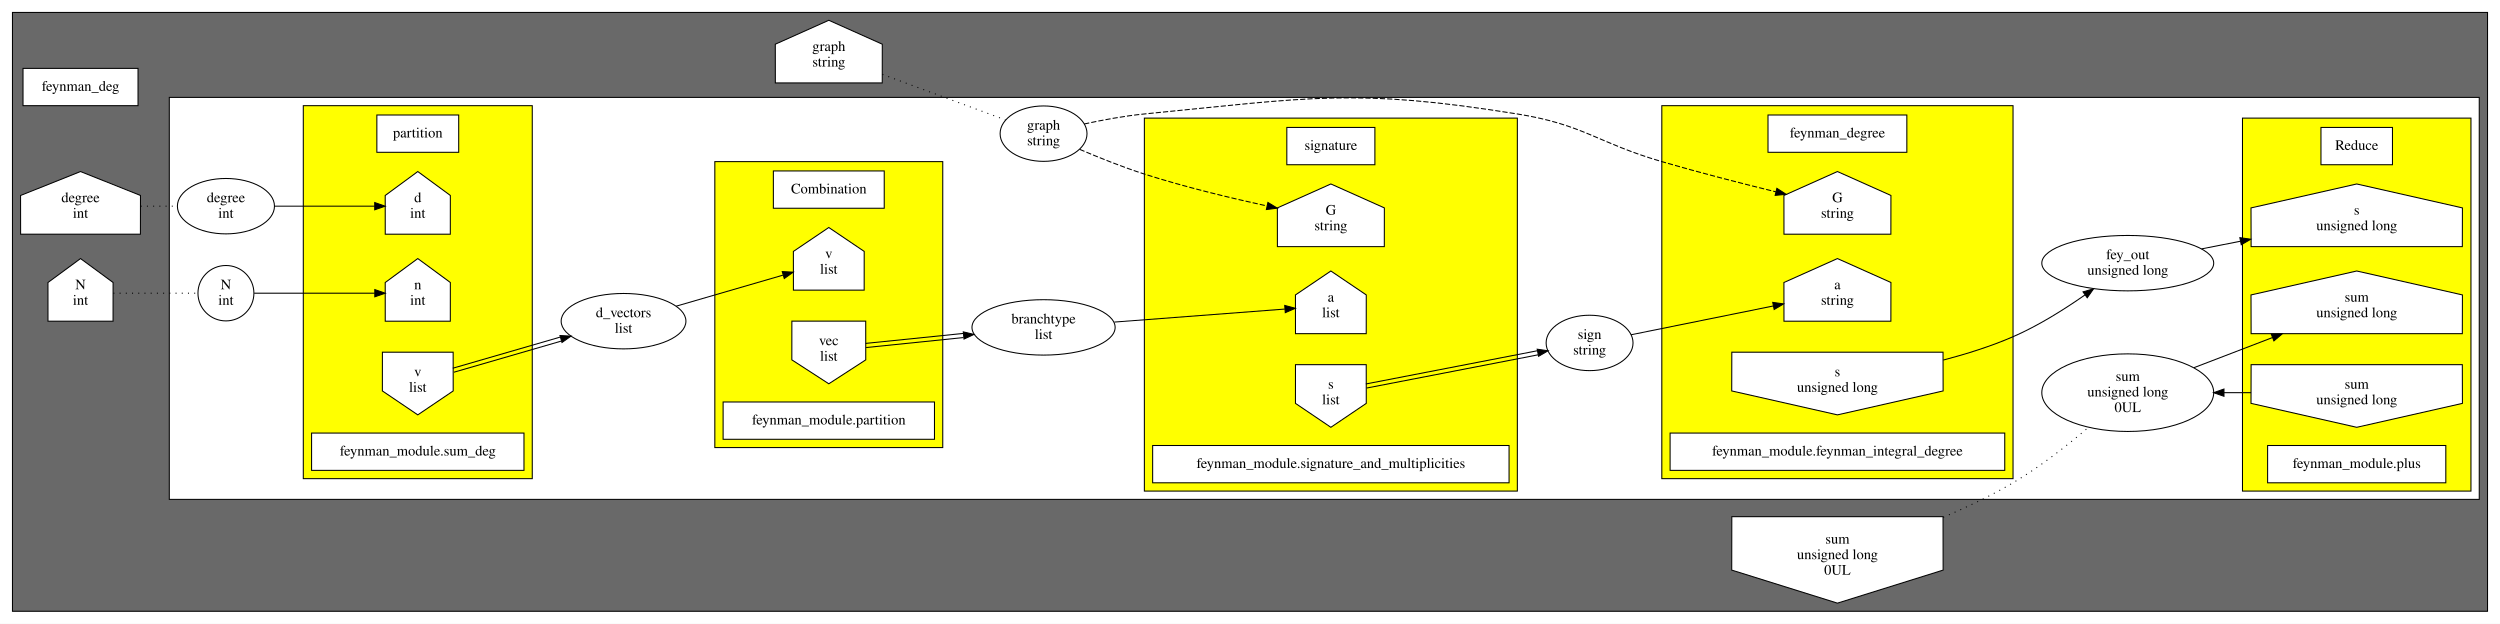
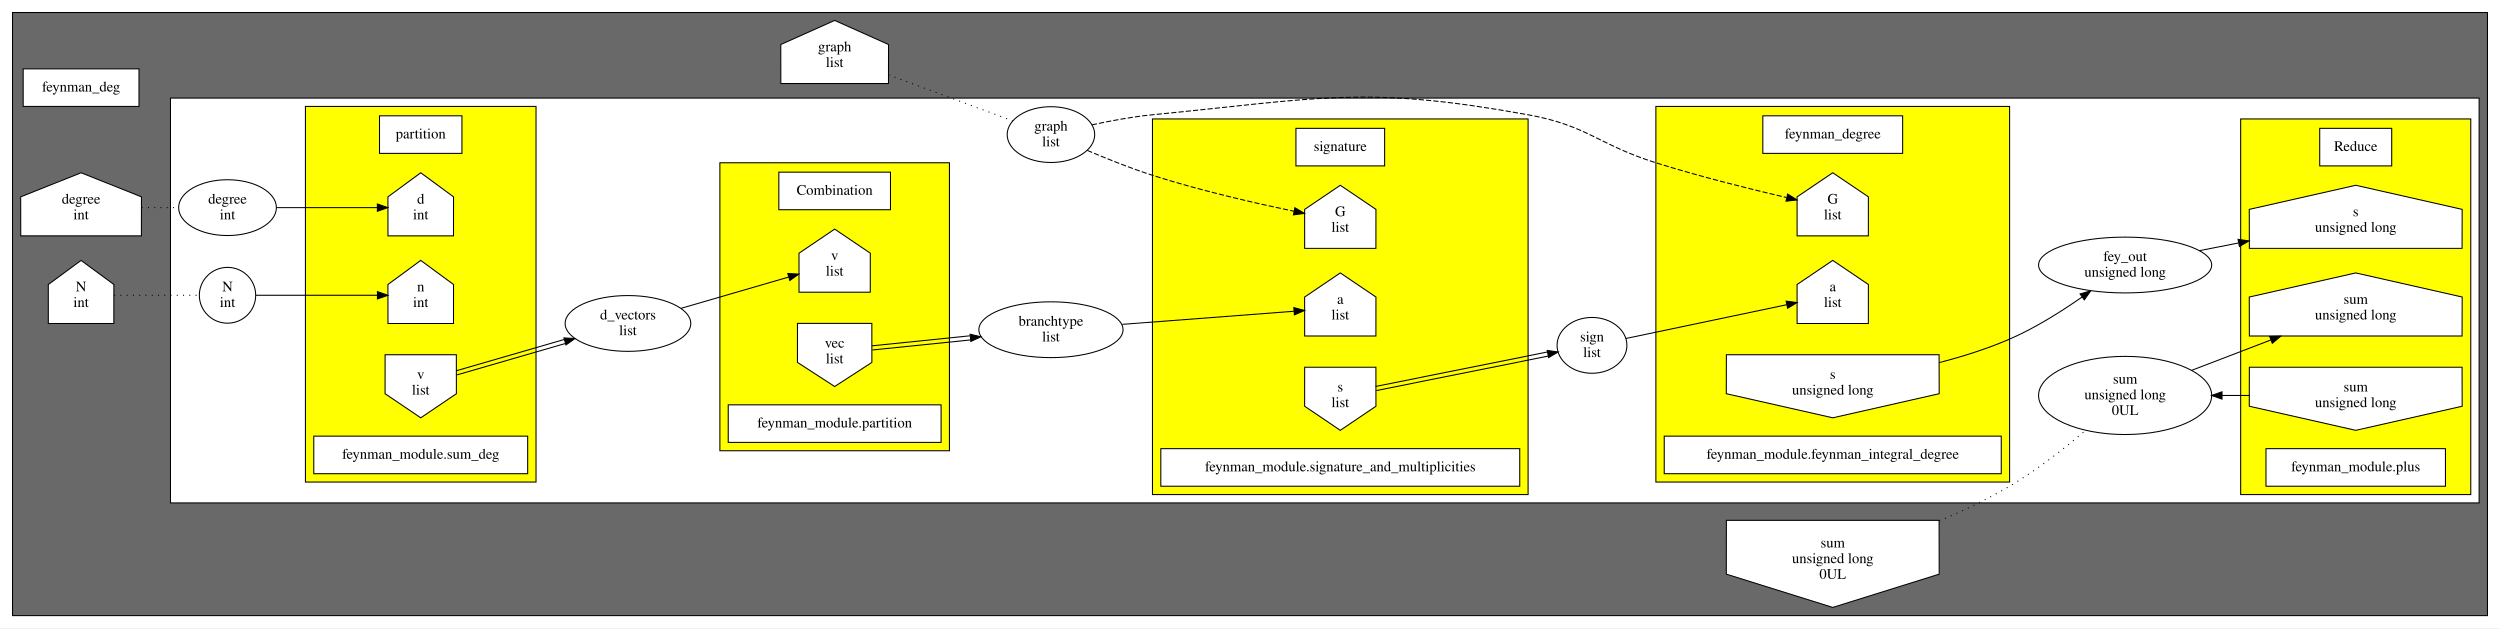
- <svg xmlns="http://www.w3.org/2000/svg" width="2413pt" height="602pt" viewBox="0.00 0.00 2412.94 602.00">
+ <svg xmlns="http://www.w3.org/2000/svg" width="2396pt" height="602pt" viewBox="0.00 0.00 2395.97 602.00">
  <g id="graph0" class="graph" transform="scale(1 1) rotate(0) translate(4 598)">
-     <polygon fill="white" stroke="transparent" points="-4,4 -4,-598 2408.94,-598 2408.94,4 -4,4" />
+     <polygon fill="white" stroke="transparent" points="-4,4 -4,-598 2391.97,-598 2391.97,4 -4,4" />
    <g id="clust1" class="cluster">
-       <polygon fill="dimgray" stroke="black" points="8,-8 8,-586 2396.94,-586 2396.94,-8 8,-8" />
+       <polygon fill="dimgray" stroke="black" points="8,-8 8,-586 2379.97,-586 2379.97,-8 8,-8" />
    </g>
    <g id="clust2" class="cluster">
-       <polygon fill="white" stroke="black" points="159.37,-116 159.37,-504 2388.94,-504 2388.94,-116 159.37,-116" />
+       <polygon fill="white" stroke="black" points="159.37,-116 159.37,-504 2371.97,-504 2371.97,-116 159.37,-116" />
    </g>
    <g id="clust3" class="cluster">
-       <polygon fill="yellow" stroke="black" points="2160.41,-124 2160.41,-484 2380.94,-484 2380.94,-124 2160.41,-124" />
+       <polygon fill="yellow" stroke="black" points="2143.44,-124 2143.44,-484 2363.97,-484 2363.97,-124 2143.44,-124" />
    </g>
    <g id="clust4" class="cluster">
-       <polygon fill="yellow" stroke="black" points="1599.95,-136 1599.95,-496 1938.95,-496 1938.95,-136 1599.95,-136" />
+       <polygon fill="yellow" stroke="black" points="1582.98,-136 1582.98,-496 1921.98,-496 1921.98,-136 1582.98,-136" />
    </g>
    <g id="clust5" class="cluster">
      <polygon fill="yellow" stroke="black" points="1100.51,-124 1100.51,-484 1460.51,-484 1460.51,-124 1100.51,-124" />
    </g>
    <g id="clust6" class="cluster">
      <polygon fill="yellow" stroke="black" points="685.92,-166 685.92,-442 905.92,-442 905.92,-166 685.92,-166" />
    </g>
    <g id="clust7" class="cluster">
      <polygon fill="yellow" stroke="black" points="288.71,-136 288.71,-496 509.71,-496 509.71,-136 288.71,-136" />
    </g>
    <g id="node1" class="node">
      <polygon fill="white" stroke="black" points="18.19,-496 18.19,-532 129.19,-532 129.19,-496 18.19,-496" />
      <text text-anchor="middle" x="73.69" y="-510.3" font-family="Times,serif" font-size="14.00">feynman_deg</text>
    </g>
    <g id="node2" class="node">
      <polygon fill="white" stroke="black" points="131.56,-409.33 73.69,-432.43 15.81,-409.33 15.87,-371.96 131.5,-371.96 131.56,-409.33" />
      <text text-anchor="middle" x="73.69" y="-402.8" font-family="Times,serif" font-size="14.00">degree</text>
      <text text-anchor="middle" x="73.69" y="-387.8" font-family="Times,serif" font-size="14.00">int</text>
    </g>
    <g id="node6" class="node">
      <ellipse fill="white" stroke="black" cx="214.04" cy="-399" rx="46.84" ry="26.74" />
      <text text-anchor="middle" x="214.04" y="-402.8" font-family="Times,serif" font-size="14.00">degree</text>
      <text text-anchor="middle" x="214.04" y="-387.8" font-family="Times,serif" font-size="14.00">int</text>
    </g>
    <g id="edge15" class="edge">
      <path fill="none" stroke="black" stroke-dasharray="1,5" d="M131.76,-399C143.52,-399 155.76,-399 167.07,-399" />
    </g>
    <g id="node3" class="node">
      <polygon fill="white" stroke="black" points="105.12,-325.33 73.69,-348.43 42.26,-325.33 42.29,-287.96 105.09,-287.96 105.12,-325.33" />
      <text text-anchor="middle" x="73.69" y="-318.8" font-family="Times,serif" font-size="14.00">N</text>
      <text text-anchor="middle" x="73.69" y="-303.8" font-family="Times,serif" font-size="14.00">int</text>
    </g>
    <g id="node7" class="node">
      <ellipse fill="white" stroke="black" cx="214.04" cy="-315" rx="27" ry="26.74" />
      <text text-anchor="middle" x="214.04" y="-318.8" font-family="Times,serif" font-size="14.00">N</text>
      <text text-anchor="middle" x="214.04" y="-303.8" font-family="Times,serif" font-size="14.00">int</text>
    </g>
    <g id="edge16" class="edge">
      <path fill="none" stroke="black" stroke-dasharray="1,5" d="M105.39,-315C129.75,-315 163.45,-315 186.62,-315" />
    </g>
    <g id="node4" class="node">
      <polygon fill="white" stroke="black" points="847.55,-555.33 795.92,-578.43 744.28,-555.33 744.33,-517.96 847.51,-517.96 847.55,-555.33" />
      <text text-anchor="middle" x="795.92" y="-548.8" font-family="Times,serif" font-size="14.00">graph</text>
-       <text text-anchor="middle" x="795.92" y="-533.8" font-family="Times,serif" font-size="14.00">string</text>
+       <text text-anchor="middle" x="795.92" y="-533.8" font-family="Times,serif" font-size="14.00">list</text>
    </g>
    <g id="node13" class="node">
      <ellipse fill="white" stroke="black" cx="1003.21" cy="-469" rx="41.94" ry="26.74" />
      <text text-anchor="middle" x="1003.21" y="-472.8" font-family="Times,serif" font-size="14.00">graph</text>
-       <text text-anchor="middle" x="1003.21" y="-457.8" font-family="Times,serif" font-size="14.00">string</text>
+       <text text-anchor="middle" x="1003.21" y="-457.8" font-family="Times,serif" font-size="14.00">list</text>
    </g>
    <g id="edge17" class="edge">
      <path fill="none" stroke="black" stroke-dasharray="1,5" d="M847.67,-526.21C884.59,-512.54 933.68,-494.37 966.53,-482.21" />
    </g>
    <g id="node5" class="node">
-       <polygon fill="white" stroke="black" points="1667.43,-47.74 1769.45,-15.85 1871.47,-47.74 1871.38,-99.33 1667.52,-99.33 1667.43,-47.74" />
-       <text text-anchor="middle" x="1769.45" y="-73.3" font-family="Times,serif" font-size="14.00">sum</text>
-       <text text-anchor="middle" x="1769.45" y="-58.3" font-family="Times,serif" font-size="14.00">unsigned long</text>
-       <text text-anchor="middle" x="1769.45" y="-43.3" font-family="Times,serif" font-size="14.00">0UL</text>
+       <polygon fill="white" stroke="black" points="1650.46,-47.74 1752.48,-15.85 1854.5,-47.74 1854.41,-99.33 1650.55,-99.33 1650.46,-47.74" />
+       <text text-anchor="middle" x="1752.48" y="-73.3" font-family="Times,serif" font-size="14.00">sum</text>
+       <text text-anchor="middle" x="1752.48" y="-58.3" font-family="Times,serif" font-size="14.00">unsigned long</text>
+       <text text-anchor="middle" x="1752.48" y="-43.3" font-family="Times,serif" font-size="14.00">0UL</text>
    </g>
    <g id="node9" class="node">
-       <ellipse fill="white" stroke="black" cx="2049.68" cy="-219" rx="82.96" ry="37.45" />
-       <text text-anchor="middle" x="2049.68" y="-230.3" font-family="Times,serif" font-size="14.00">sum</text>
-       <text text-anchor="middle" x="2049.68" y="-215.3" font-family="Times,serif" font-size="14.00">unsigned long</text>
-       <text text-anchor="middle" x="2049.68" y="-200.3" font-family="Times,serif" font-size="14.00">0UL</text>
+       <ellipse fill="white" stroke="black" cx="2032.71" cy="-219" rx="82.96" ry="37.45" />
+       <text text-anchor="middle" x="2032.71" y="-230.3" font-family="Times,serif" font-size="14.00">sum</text>
+       <text text-anchor="middle" x="2032.71" y="-215.3" font-family="Times,serif" font-size="14.00">unsigned long</text>
+       <text text-anchor="middle" x="2032.71" y="-200.3" font-family="Times,serif" font-size="14.00">0UL</text>
    </g>
    <g id="edge18" class="edge">
-       <path fill="none" stroke="black" stroke-dasharray="1,5" d="M1871.56,-98.66C1894.31,-108.36 1917.93,-119.63 1938.95,-132 1964.72,-147.17 1991.06,-167.85 2011.47,-185.24" />
+       <path fill="none" stroke="black" stroke-dasharray="1,5" d="M1854.59,-98.66C1877.34,-108.36 1900.96,-119.63 1921.98,-132 1947.75,-147.17 1974.09,-167.85 1994.5,-185.24" />
    </g>
    <g id="node34" class="node">
      <polygon fill="white" stroke="black" points="430.64,-409.33 399.21,-432.43 367.78,-409.33 367.81,-371.96 430.61,-371.96 430.64,-409.33" />
      <text text-anchor="middle" x="399.21" y="-402.8" font-family="Times,serif" font-size="14.00">d</text>
      <text text-anchor="middle" x="399.21" y="-387.8" font-family="Times,serif" font-size="14.00">int</text>
    </g>
    <g id="edge13" class="edge">
      <path fill="none" stroke="black" d="M260.79,-399C290.52,-399 328.93,-399 357.58,-399" />
      <polygon fill="black" stroke="black" points="357.66,-402.5 367.66,-399 357.66,-395.5 357.66,-402.5" />
    </g>
    <g id="node35" class="node">
      <polygon fill="white" stroke="black" points="430.64,-325.33 399.21,-348.43 367.78,-325.33 367.81,-287.96 430.61,-287.96 430.64,-325.33" />
      <text text-anchor="middle" x="399.21" y="-318.8" font-family="Times,serif" font-size="14.00">n</text>
      <text text-anchor="middle" x="399.21" y="-303.8" font-family="Times,serif" font-size="14.00">int</text>
    </g>
    <g id="edge14" class="edge">
      <path fill="none" stroke="black" d="M241.28,-315C271.72,-315 322.23,-315 357.71,-315" />
      <polygon fill="black" stroke="black" points="357.74,-318.5 367.74,-315 357.74,-311.5 357.74,-318.5" />
    </g>
    <g id="node8" class="node">
      <ellipse fill="white" stroke="black" cx="1003.21" cy="-282" rx="69.09" ry="26.74" />
      <text text-anchor="middle" x="1003.21" y="-285.8" font-family="Times,serif" font-size="14.00">branchtype</text>
      <text text-anchor="middle" x="1003.21" y="-270.8" font-family="Times,serif" font-size="14.00">list</text>
    </g>
    <g id="node25" class="node">
      <polygon fill="white" stroke="black" points="1314.69,-313.33 1280.51,-336.43 1246.34,-313.33 1246.37,-275.96 1314.65,-275.96 1314.69,-313.33" />
      <text text-anchor="middle" x="1280.51" y="-306.8" font-family="Times,serif" font-size="14.00">a</text>
      <text text-anchor="middle" x="1280.51" y="-291.8" font-family="Times,serif" font-size="14.00">list</text>
    </g>
    <g id="edge8" class="edge">
      <path fill="none" stroke="black" d="M1071.56,-287.14C1122.84,-291.05 1191.93,-296.32 1236.1,-299.69" />
      <polygon fill="black" stroke="black" points="1235.99,-303.19 1246.22,-300.46 1236.52,-296.21 1235.99,-303.19" />
    </g>
    <g id="node16" class="node">
-       <polygon fill="white" stroke="black" points="2372.7,-313.33 2270.67,-336.43 2168.65,-313.33 2168.75,-275.96 2372.6,-275.96 2372.7,-313.33" />
-       <text text-anchor="middle" x="2270.67" y="-306.8" font-family="Times,serif" font-size="14.00">sum</text>
-       <text text-anchor="middle" x="2270.67" y="-291.8" font-family="Times,serif" font-size="14.00">unsigned long</text>
+       <polygon fill="white" stroke="black" points="2355.73,-313.33 2253.7,-336.43 2151.68,-313.33 2151.78,-275.96 2355.63,-275.96 2355.73,-313.33" />
+       <text text-anchor="middle" x="2253.7" y="-306.8" font-family="Times,serif" font-size="14.00">sum</text>
+       <text text-anchor="middle" x="2253.7" y="-291.8" font-family="Times,serif" font-size="14.00">unsigned long</text>
    </g>
    <g id="edge2" class="edge">
-       <path fill="none" stroke="black" d="M2113.44,-243.07C2137.08,-252.14 2164.31,-262.59 2189.35,-272.19" />
-       <polygon fill="black" stroke="black" points="2188.23,-275.51 2198.82,-275.82 2190.74,-268.97 2188.23,-275.51" />
+       <path fill="none" stroke="black" d="M2096.47,-243.07C2120.11,-252.14 2147.34,-262.59 2172.38,-272.19" />
+       <polygon fill="black" stroke="black" points="2171.26,-275.51 2181.85,-275.82 2173.77,-268.97 2171.26,-275.51" />
    </g>
    <g id="node10" class="node">
-       <ellipse fill="white" stroke="black" cx="2049.68" cy="-344" rx="82.96" ry="26.74" />
-       <text text-anchor="middle" x="2049.68" y="-347.8" font-family="Times,serif" font-size="14.00">fey_out</text>
-       <text text-anchor="middle" x="2049.68" y="-332.8" font-family="Times,serif" font-size="14.00">unsigned long</text>
+       <ellipse fill="white" stroke="black" cx="2032.71" cy="-344" rx="82.96" ry="26.74" />
+       <text text-anchor="middle" x="2032.71" y="-347.8" font-family="Times,serif" font-size="14.00">fey_out</text>
+       <text text-anchor="middle" x="2032.71" y="-332.8" font-family="Times,serif" font-size="14.00">unsigned long</text>
    </g>
    <g id="node15" class="node">
-       <polygon fill="white" stroke="black" points="2372.7,-397.33 2270.67,-420.43 2168.65,-397.33 2168.75,-359.96 2372.6,-359.96 2372.7,-397.33" />
-       <text text-anchor="middle" x="2270.67" y="-390.8" font-family="Times,serif" font-size="14.00">s</text>
-       <text text-anchor="middle" x="2270.67" y="-375.8" font-family="Times,serif" font-size="14.00">unsigned long</text>
+       <polygon fill="white" stroke="black" points="2355.73,-397.33 2253.7,-420.43 2151.68,-397.33 2151.78,-359.96 2355.63,-359.96 2355.73,-397.33" />
+       <text text-anchor="middle" x="2253.7" y="-390.8" font-family="Times,serif" font-size="14.00">s</text>
+       <text text-anchor="middle" x="2253.7" y="-375.8" font-family="Times,serif" font-size="14.00">unsigned long</text>
    </g>
    <g id="edge3" class="edge">
-       <path fill="none" stroke="black" d="M2120.88,-357.78C2132.82,-360.13 2145.48,-362.61 2158.18,-365.11" />
-       <polygon fill="black" stroke="black" points="2157.88,-368.62 2168.36,-367.11 2159.23,-361.75 2157.88,-368.62" />
+       <path fill="none" stroke="black" d="M2103.91,-357.78C2115.85,-360.13 2128.51,-362.61 2141.21,-365.11" />
+       <polygon fill="black" stroke="black" points="2140.91,-368.62 2151.39,-367.11 2142.26,-361.75 2140.91,-368.62" />
    </g>
    <g id="node11" class="node">
      <ellipse fill="white" stroke="black" cx="597.81" cy="-288" rx="60.21" ry="26.74" />
      <text text-anchor="middle" x="597.81" y="-291.8" font-family="Times,serif" font-size="14.00">d_vectors</text>
      <text text-anchor="middle" x="597.81" y="-276.8" font-family="Times,serif" font-size="14.00">list</text>
    </g>
    <g id="node30" class="node">
      <polygon fill="white" stroke="black" points="830.09,-355.33 795.92,-378.43 761.74,-355.33 761.78,-317.96 830.06,-317.96 830.09,-355.33" />
      <text text-anchor="middle" x="795.92" y="-348.8" font-family="Times,serif" font-size="14.00">v</text>
      <text text-anchor="middle" x="795.92" y="-333.8" font-family="Times,serif" font-size="14.00">list</text>
    </g>
    <g id="edge11" class="edge">
      <path fill="none" stroke="black" d="M648.55,-302.46C680.36,-311.7 721.21,-323.58 751.67,-332.43" />
      <polygon fill="black" stroke="black" points="750.99,-335.88 761.57,-335.31 752.95,-329.16 750.99,-335.88" />
    </g>
    <g id="node12" class="node">
-       <ellipse fill="white" stroke="black" cx="1530.23" cy="-267" rx="41.94" ry="26.74" />
-       <text text-anchor="middle" x="1530.23" y="-270.8" font-family="Times,serif" font-size="14.00">sign</text>
-       <text text-anchor="middle" x="1530.23" y="-255.8" font-family="Times,serif" font-size="14.00">string</text>
+       <ellipse fill="white" stroke="black" cx="1521.75" cy="-267" rx="33.47" ry="26.74" />
+       <text text-anchor="middle" x="1521.75" y="-270.8" font-family="Times,serif" font-size="14.00">sign</text>
+       <text text-anchor="middle" x="1521.75" y="-255.8" font-family="Times,serif" font-size="14.00">list</text>
    </g>
    <g id="node20" class="node">
-       <polygon fill="white" stroke="black" points="1821.09,-325.33 1769.45,-348.43 1717.81,-325.33 1717.86,-287.96 1821.04,-287.96 1821.09,-325.33" />
-       <text text-anchor="middle" x="1769.45" y="-318.8" font-family="Times,serif" font-size="14.00">a</text>
-       <text text-anchor="middle" x="1769.45" y="-303.8" font-family="Times,serif" font-size="14.00">string</text>
+       <polygon fill="white" stroke="black" points="1786.65,-325.33 1752.48,-348.43 1718.3,-325.33 1718.34,-287.96 1786.62,-287.96 1786.65,-325.33" />
+       <text text-anchor="middle" x="1752.48" y="-318.8" font-family="Times,serif" font-size="14.00">a</text>
+       <text text-anchor="middle" x="1752.48" y="-303.8" font-family="Times,serif" font-size="14.00">list</text>
    </g>
    <g id="edge5" class="edge">
-       <path fill="none" stroke="black" d="M1570.14,-274.87C1607.45,-282.42 1664.35,-293.94 1707.65,-302.7" />
-       <polygon fill="black" stroke="black" points="1707.01,-306.14 1717.51,-304.69 1708.4,-299.28 1707.01,-306.14" />
+       <path fill="none" stroke="black" d="M1554.07,-273.57C1594.03,-281.96 1663.32,-296.5 1708.27,-305.93" />
+       <polygon fill="black" stroke="black" points="1707.81,-309.41 1718.31,-308.04 1709.24,-302.56 1707.81,-309.41" />
    </g>
    <g id="node21" class="node">
-       <polygon fill="white" stroke="black" points="1821.09,-409.33 1769.45,-432.43 1717.81,-409.33 1717.86,-371.96 1821.04,-371.96 1821.09,-409.33" />
-       <text text-anchor="middle" x="1769.45" y="-402.8" font-family="Times,serif" font-size="14.00">G</text>
-       <text text-anchor="middle" x="1769.45" y="-387.8" font-family="Times,serif" font-size="14.00">string</text>
+       <polygon fill="white" stroke="black" points="1786.65,-409.33 1752.48,-432.43 1718.3,-409.33 1718.34,-371.96 1786.62,-371.96 1786.65,-409.33" />
+       <text text-anchor="middle" x="1752.48" y="-402.8" font-family="Times,serif" font-size="14.00">G</text>
+       <text text-anchor="middle" x="1752.48" y="-387.8" font-family="Times,serif" font-size="14.00">list</text>
    </g>
    <g id="edge6" class="edge">
-       <path fill="none" stroke="black" stroke-dasharray="5,2" d="M1042.39,-478.31C1059.97,-482.14 1081.18,-486.11 1100.51,-488 1259.75,-503.56 1302.54,-513.38 1460.51,-488 1524.94,-477.65 1537.31,-460.3 1599.95,-442 1636.32,-431.37 1677.54,-420.83 1710.1,-412.84" />
-       <polygon fill="black" stroke="black" points="1711.02,-416.22 1719.91,-410.45 1709.37,-409.42 1711.02,-416.22" />
+       <path fill="none" stroke="black" stroke-dasharray="5,2" d="M1042.39,-478.31C1059.97,-482.14 1081.18,-486.11 1100.51,-488 1259.75,-503.56 1303.09,-516.59 1460.51,-488 1517.72,-477.61 1527.51,-459.44 1582.98,-442 1625,-428.79 1673.86,-416.67 1708.11,-408.69" />
+       <polygon fill="black" stroke="black" points="1709.29,-412.01 1718.25,-406.35 1707.71,-405.19 1709.29,-412.01" />
    </g>
    <g id="node26" class="node">
-       <polygon fill="white" stroke="black" points="1332.15,-397.33 1280.51,-420.43 1228.88,-397.33 1228.92,-359.96 1332.1,-359.96 1332.15,-397.33" />
+       <polygon fill="white" stroke="black" points="1314.69,-397.33 1280.51,-420.43 1246.34,-397.33 1246.37,-359.96 1314.65,-359.96 1314.69,-397.33" />
      <text text-anchor="middle" x="1280.51" y="-390.8" font-family="Times,serif" font-size="14.00">G</text>
-       <text text-anchor="middle" x="1280.51" y="-375.8" font-family="Times,serif" font-size="14.00">string</text>
+       <text text-anchor="middle" x="1280.51" y="-375.8" font-family="Times,serif" font-size="14.00">list</text>
    </g>
    <g id="edge9" class="edge">
-       <path fill="none" stroke="black" stroke-dasharray="5,2" d="M1038.08,-453.84C1056.33,-446.04 1079.39,-436.77 1100.51,-430 1139.29,-417.57 1183.81,-406.86 1218.75,-399.24" />
-       <polygon fill="black" stroke="black" points="1219.77,-402.6 1228.81,-397.07 1218.29,-395.75 1219.77,-402.6" />
+       <path fill="none" stroke="black" stroke-dasharray="5,2" d="M1038.08,-453.84C1056.33,-446.04 1079.39,-436.77 1100.51,-430 1146.13,-415.37 1199.7,-403.13 1236.27,-395.5" />
+       <polygon fill="black" stroke="black" points="1237.02,-398.92 1246.11,-393.47 1235.61,-392.06 1237.02,-398.92" />
    </g>
    <g id="node14" class="node">
-       <polygon fill="white" stroke="black" points="2236.17,-439 2236.17,-475 2305.17,-475 2305.17,-439 2236.17,-439" />
-       <text text-anchor="middle" x="2270.67" y="-453.3" font-family="Times,serif" font-size="14.00">Reduce</text>
+       <polygon fill="white" stroke="black" points="2219.2,-439 2219.2,-475 2288.2,-475 2288.2,-439 2219.2,-439" />
+       <text text-anchor="middle" x="2253.7" y="-453.3" font-family="Times,serif" font-size="14.00">Reduce</text>
    </g>
    <g id="node17" class="node">
-       <polygon fill="white" stroke="black" points="2168.65,-208.67 2270.67,-185.57 2372.7,-208.67 2372.6,-246.04 2168.75,-246.04 2168.65,-208.67" />
-       <text text-anchor="middle" x="2270.67" y="-222.8" font-family="Times,serif" font-size="14.00">sum</text>
-       <text text-anchor="middle" x="2270.67" y="-207.8" font-family="Times,serif" font-size="14.00">unsigned long</text>
+       <polygon fill="white" stroke="black" points="2151.68,-208.67 2253.7,-185.57 2355.73,-208.67 2355.63,-246.04 2151.78,-246.04 2151.68,-208.67" />
+       <text text-anchor="middle" x="2253.7" y="-222.8" font-family="Times,serif" font-size="14.00">sum</text>
+       <text text-anchor="middle" x="2253.7" y="-207.8" font-family="Times,serif" font-size="14.00">unsigned long</text>
    </g>
    <g id="edge1" class="edge">
-       <path fill="none" stroke="black" d="M2168.67,-219C2159.97,-219 2151.2,-219 2142.58,-219" />
-       <polygon fill="black" stroke="black" points="2142.54,-215.5 2132.54,-219 2142.54,-222.5 2142.54,-215.5" />
+       <path fill="none" stroke="black" d="M2151.7,-219C2143,-219 2134.23,-219 2125.61,-219" />
+       <polygon fill="black" stroke="black" points="2125.57,-215.5 2115.57,-219 2125.57,-222.5 2125.57,-215.5" />
    </g>
    <g id="node18" class="node">
-       <polygon fill="white" stroke="black" points="2356.67,-168 2184.67,-168 2184.67,-132 2356.67,-132 2356.67,-168" />
-       <text text-anchor="middle" x="2270.67" y="-146.3" font-family="Times,serif" font-size="14.00">feynman_module.plus</text>
+       <polygon fill="white" stroke="black" points="2339.7,-168 2167.7,-168 2167.7,-132 2339.7,-132 2339.7,-168" />
+       <text text-anchor="middle" x="2253.7" y="-146.3" font-family="Times,serif" font-size="14.00">feynman_module.plus</text>
    </g>
    <g id="node19" class="node">
-       <polygon fill="white" stroke="black" points="1702.45,-451 1702.45,-487 1836.45,-487 1836.45,-451 1702.45,-451" />
-       <text text-anchor="middle" x="1769.45" y="-465.3" font-family="Times,serif" font-size="14.00">feynman_degree</text>
+       <polygon fill="white" stroke="black" points="1685.48,-451 1685.48,-487 1819.48,-487 1819.48,-451 1685.48,-451" />
+       <text text-anchor="middle" x="1752.48" y="-465.3" font-family="Times,serif" font-size="14.00">feynman_degree</text>
    </g>
    <g id="node22" class="node">
-       <polygon fill="white" stroke="black" points="1667.43,-220.67 1769.45,-197.57 1871.47,-220.67 1871.38,-258.04 1667.52,-258.04 1667.43,-220.67" />
-       <text text-anchor="middle" x="1769.45" y="-234.8" font-family="Times,serif" font-size="14.00">s</text>
-       <text text-anchor="middle" x="1769.45" y="-219.8" font-family="Times,serif" font-size="14.00">unsigned long</text>
+       <polygon fill="white" stroke="black" points="1650.46,-220.67 1752.48,-197.57 1854.5,-220.67 1854.41,-258.04 1650.55,-258.04 1650.46,-220.67" />
+       <text text-anchor="middle" x="1752.48" y="-234.8" font-family="Times,serif" font-size="14.00">s</text>
+       <text text-anchor="middle" x="1752.48" y="-219.8" font-family="Times,serif" font-size="14.00">unsigned long</text>
    </g>
    <g id="edge4" class="edge">
-       <path fill="none" stroke="black" d="M1871.59,-250.45C1894.23,-256.38 1917.79,-263.82 1938.95,-273 1963.36,-283.59 1988.43,-299.37 2008.43,-313.37" />
-       <polygon fill="black" stroke="black" points="2006.5,-316.29 2016.68,-319.24 2010.56,-310.59 2006.5,-316.29" />
+       <path fill="none" stroke="black" d="M1854.62,-250.45C1877.26,-256.38 1900.82,-263.82 1921.98,-273 1946.39,-283.59 1971.46,-299.37 1991.46,-313.37" />
+       <polygon fill="black" stroke="black" points="1989.53,-316.29 1999.71,-319.24 1993.59,-310.59 1989.53,-316.29" />
    </g>
    <g id="node23" class="node">
-       <polygon fill="white" stroke="black" points="1930.95,-180 1607.95,-180 1607.95,-144 1930.95,-144 1930.95,-180" />
-       <text text-anchor="middle" x="1769.45" y="-158.3" font-family="Times,serif" font-size="14.00">feynman_module.feynman_integral_degree</text>
+       <polygon fill="white" stroke="black" points="1913.98,-180 1590.98,-180 1590.98,-144 1913.98,-144 1913.98,-180" />
+       <text text-anchor="middle" x="1752.48" y="-158.3" font-family="Times,serif" font-size="14.00">feynman_module.feynman_integral_degree</text>
    </g>
    <g id="node24" class="node">
      <polygon fill="white" stroke="black" points="1238.01,-439 1238.01,-475 1323.01,-475 1323.01,-439 1238.01,-439" />
      <text text-anchor="middle" x="1280.51" y="-453.3" font-family="Times,serif" font-size="14.00">signature</text>
    </g>
    <g id="node27" class="node">
      <polygon fill="white" stroke="black" points="1246.34,-208.67 1280.51,-185.57 1314.69,-208.67 1314.65,-246.04 1246.37,-246.04 1246.34,-208.67" />
      <text text-anchor="middle" x="1280.51" y="-222.8" font-family="Times,serif" font-size="14.00">s</text>
      <text text-anchor="middle" x="1280.51" y="-207.8" font-family="Times,serif" font-size="14.00">list</text>
    </g>
    <g id="edge7" class="edge">
-       <path fill="none" stroke="black" d="M1315.04,-223.46C1357.51,-231.69 1431.46,-246.02 1480.48,-255.52" />
-       <path fill="none" stroke="transparent" d="M1314.66,-225.42C1357.13,-233.65 1431.08,-247.98 1480.1,-257.48" />
-       <path fill="none" stroke="black" d="M1314.28,-227.39C1356.75,-235.62 1430.7,-249.94 1479.72,-259.44" />
-       <polygon fill="black" stroke="black" points="1479.67,-260.96 1490.16,-259.43 1481.01,-254.09 1479.67,-260.96" />
+       <path fill="none" stroke="black" d="M1315.17,-223.71C1358.14,-232.33 1432.94,-247.34 1479.6,-256.7" />
+       <path fill="none" stroke="transparent" d="M1314.78,-225.67C1357.75,-234.3 1432.55,-249.3 1479.21,-258.67" />
+       <path fill="none" stroke="black" d="M1314.38,-227.64C1357.35,-236.26 1432.16,-251.27 1478.81,-260.63" />
+       <polygon fill="black" stroke="black" points="1478.79,-262.15 1489.29,-260.69 1480.17,-255.29 1478.79,-262.15" />
    </g>
    <g id="node28" class="node">
      <polygon fill="white" stroke="black" points="1452.51,-168 1108.51,-168 1108.51,-132 1452.51,-132 1452.51,-168" />
      <text text-anchor="middle" x="1280.51" y="-146.3" font-family="Times,serif" font-size="14.00">feynman_module.signature_and_multiplicities</text>
    </g>
    <g id="node29" class="node">
      <polygon fill="white" stroke="black" points="742.42,-397 742.42,-433 849.42,-433 849.42,-397 742.42,-397" />
      <text text-anchor="middle" x="795.92" y="-411.3" font-family="Times,serif" font-size="14.00">Combination</text>
    </g>
    <g id="node31" class="node">
      <polygon fill="white" stroke="black" points="760.25,-250.67 795.92,-227.57 831.59,-250.67 831.56,-288.04 760.28,-288.04 760.25,-250.67" />
      <text text-anchor="middle" x="795.92" y="-264.8" font-family="Times,serif" font-size="14.00">vec</text>
      <text text-anchor="middle" x="795.92" y="-249.8" font-family="Times,serif" font-size="14.00">list</text>
    </g>
    <g id="edge10" class="edge">
      <path fill="none" stroke="black" d="M831.95,-262.57C857.65,-265.2 893.62,-268.88 925.9,-272.18" />
      <path fill="none" stroke="transparent" d="M831.74,-264.56C857.45,-267.19 893.42,-270.87 925.7,-274.17" />
      <path fill="none" stroke="black" d="M831.54,-266.55C857.24,-269.18 893.22,-272.86 925.5,-276.16" />
      <polygon fill="black" stroke="black" points="925.73,-277.69 936.03,-275.23 926.44,-270.73 925.73,-277.69" />
    </g>
    <g id="node32" class="node">
      <polygon fill="white" stroke="black" points="897.92,-210 693.92,-210 693.92,-174 897.92,-174 897.92,-210" />
      <text text-anchor="middle" x="795.92" y="-188.3" font-family="Times,serif" font-size="14.00">feynman_module.partition</text>
    </g>
    <g id="node33" class="node">
      <polygon fill="white" stroke="black" points="359.71,-451 359.71,-487 438.71,-487 438.71,-451 359.71,-451" />
      <text text-anchor="middle" x="399.21" y="-465.3" font-family="Times,serif" font-size="14.00">partition</text>
    </g>
    <g id="node36" class="node">
      <polygon fill="white" stroke="black" points="365.04,-220.67 399.21,-197.57 433.39,-220.67 433.35,-258.04 365.07,-258.04 365.04,-220.67" />
      <text text-anchor="middle" x="399.21" y="-234.8" font-family="Times,serif" font-size="14.00">v</text>
      <text text-anchor="middle" x="399.21" y="-219.8" font-family="Times,serif" font-size="14.00">list</text>
    </g>
    <g id="edge12" class="edge">
      <path fill="none" stroke="black" d="M434.12,-238.75C462.44,-246.96 503.77,-258.94 537.76,-268.8" />
      <path fill="none" stroke="transparent" d="M433.56,-240.67C461.88,-248.88 503.21,-260.86 537.2,-270.72" />
      <path fill="none" stroke="black" d="M433,-242.59C461.32,-250.8 502.66,-262.78 536.65,-272.64" />
      <polygon fill="black" stroke="black" points="536.46,-274.15 547.04,-273.57 538.41,-267.42 536.46,-274.15" />
    </g>
    <g id="node37" class="node">
      <polygon fill="white" stroke="black" points="501.71,-180 296.71,-180 296.71,-144 501.71,-144 501.71,-180" />
      <text text-anchor="middle" x="399.21" y="-158.3" font-family="Times,serif" font-size="14.00">feynman_module.sum_deg</text>
    </g>
  </g>
</svg>
